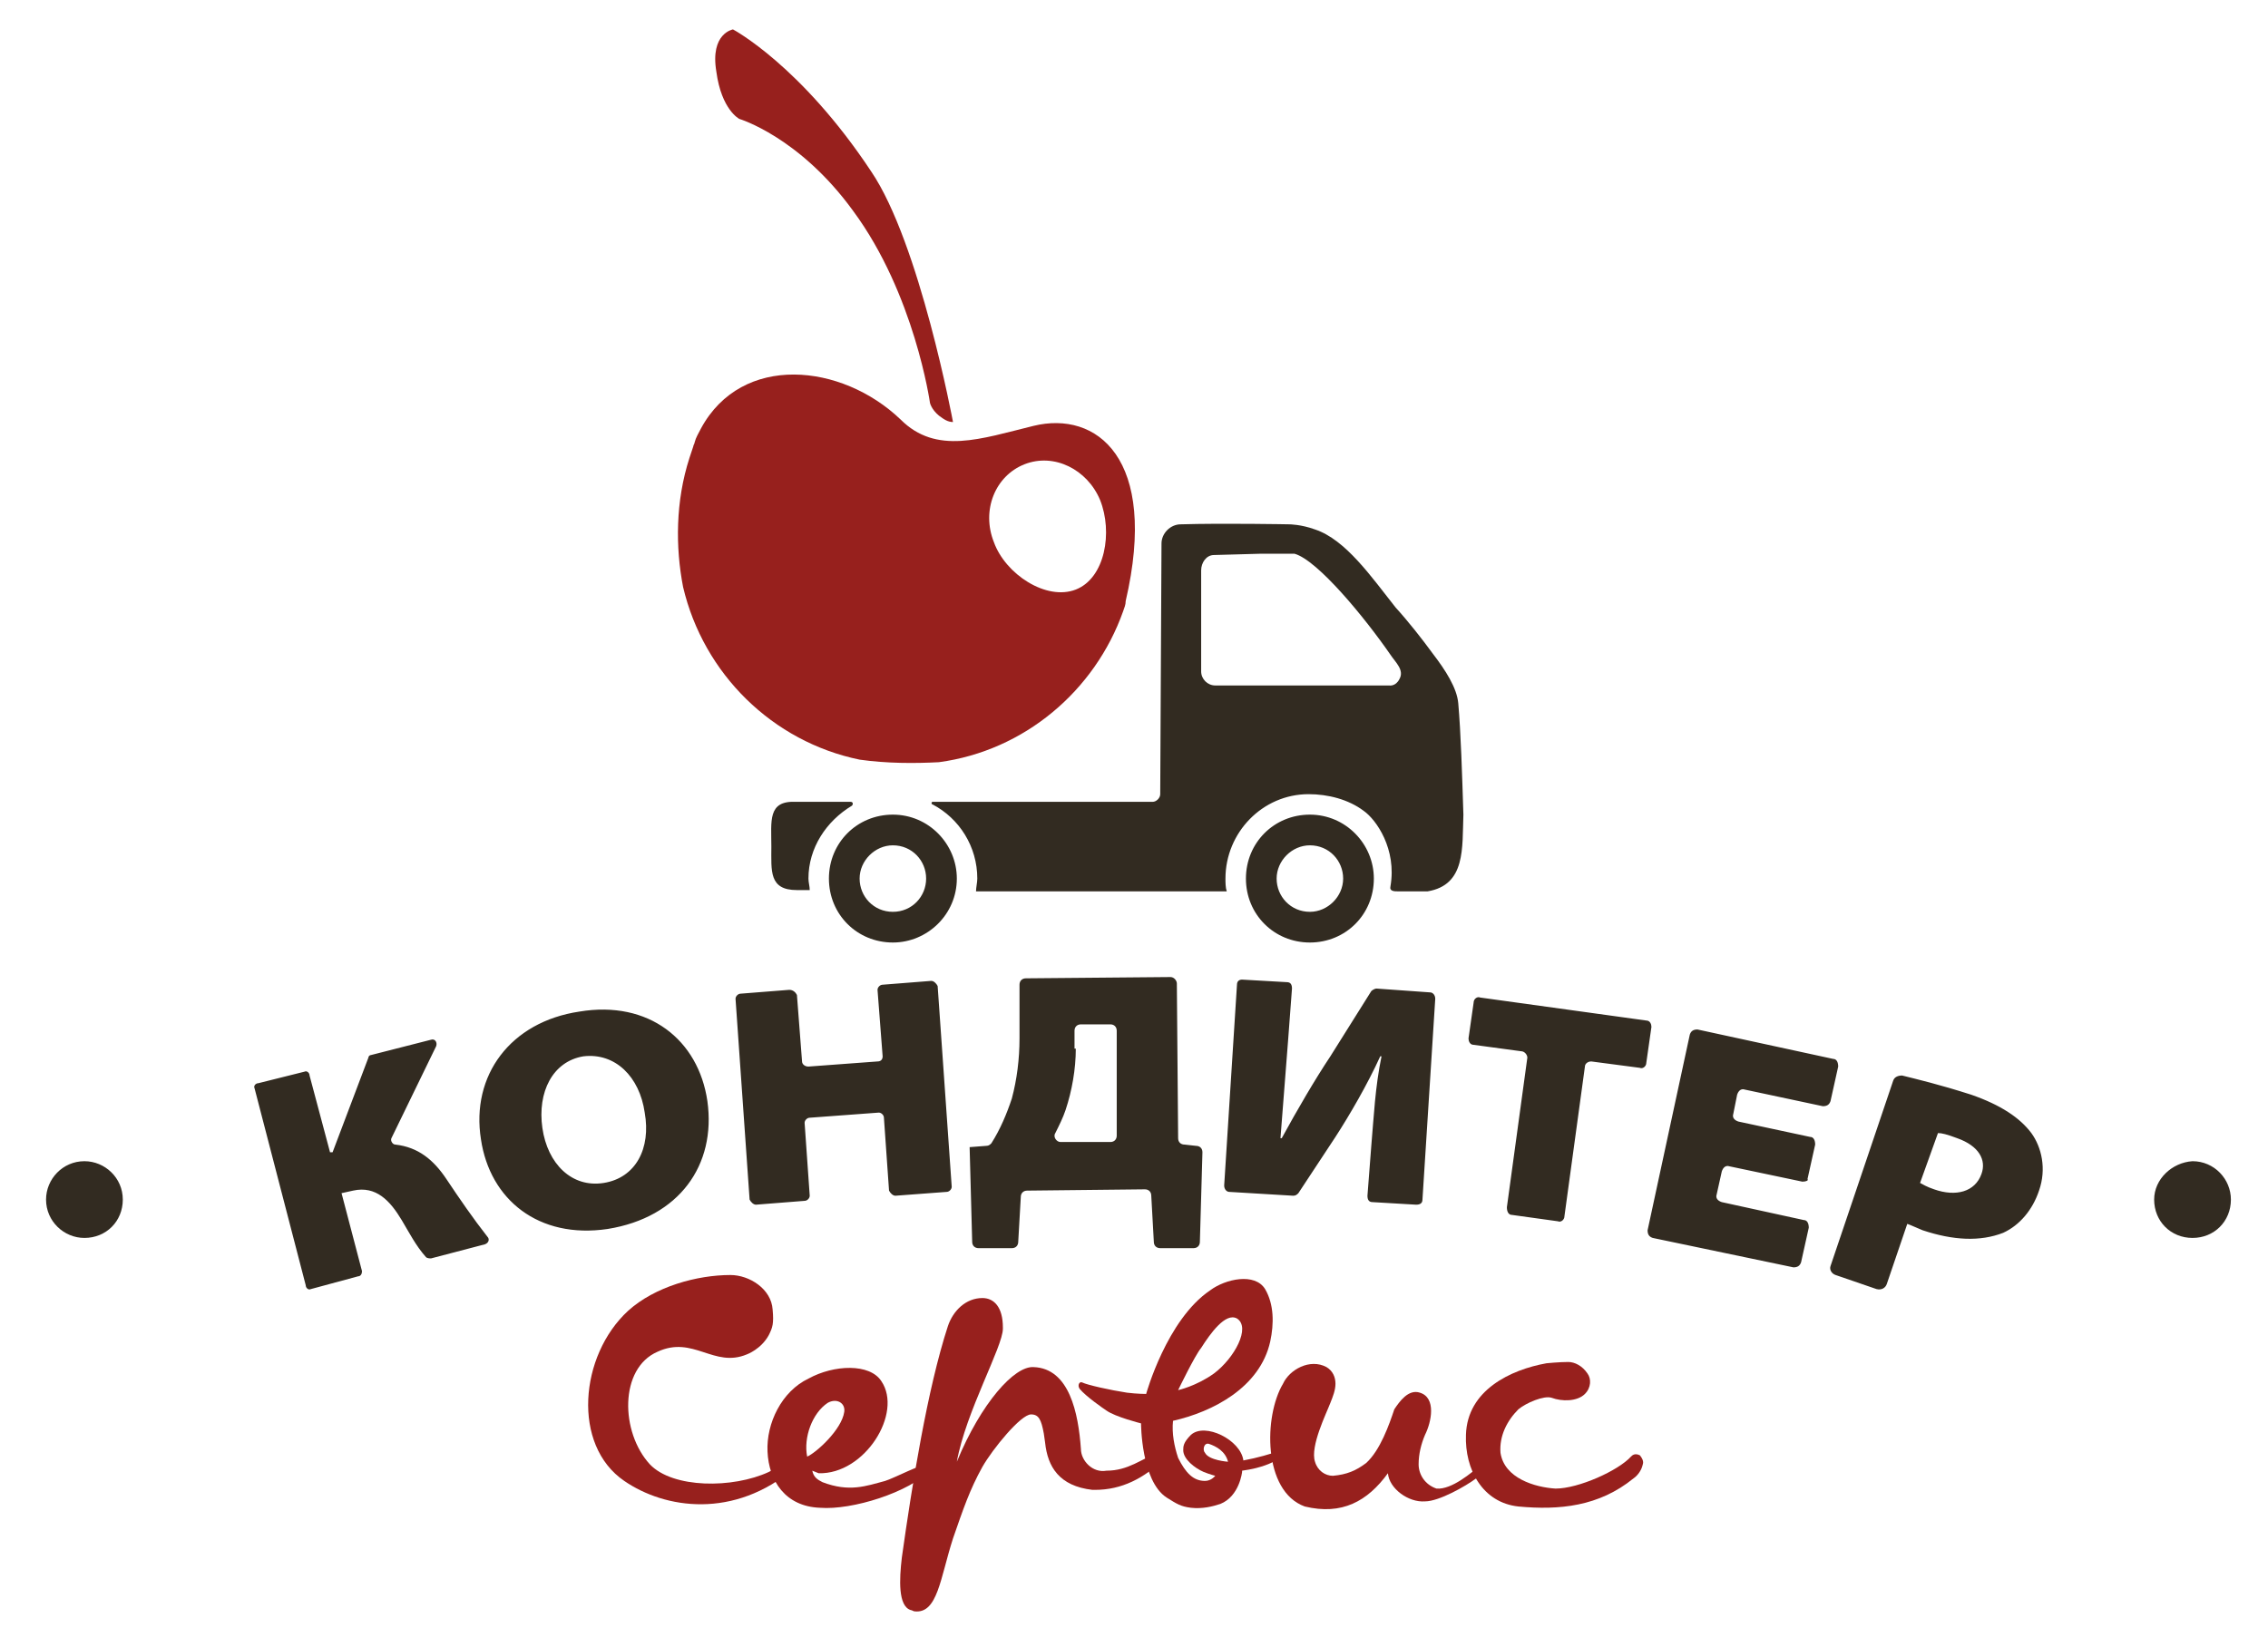
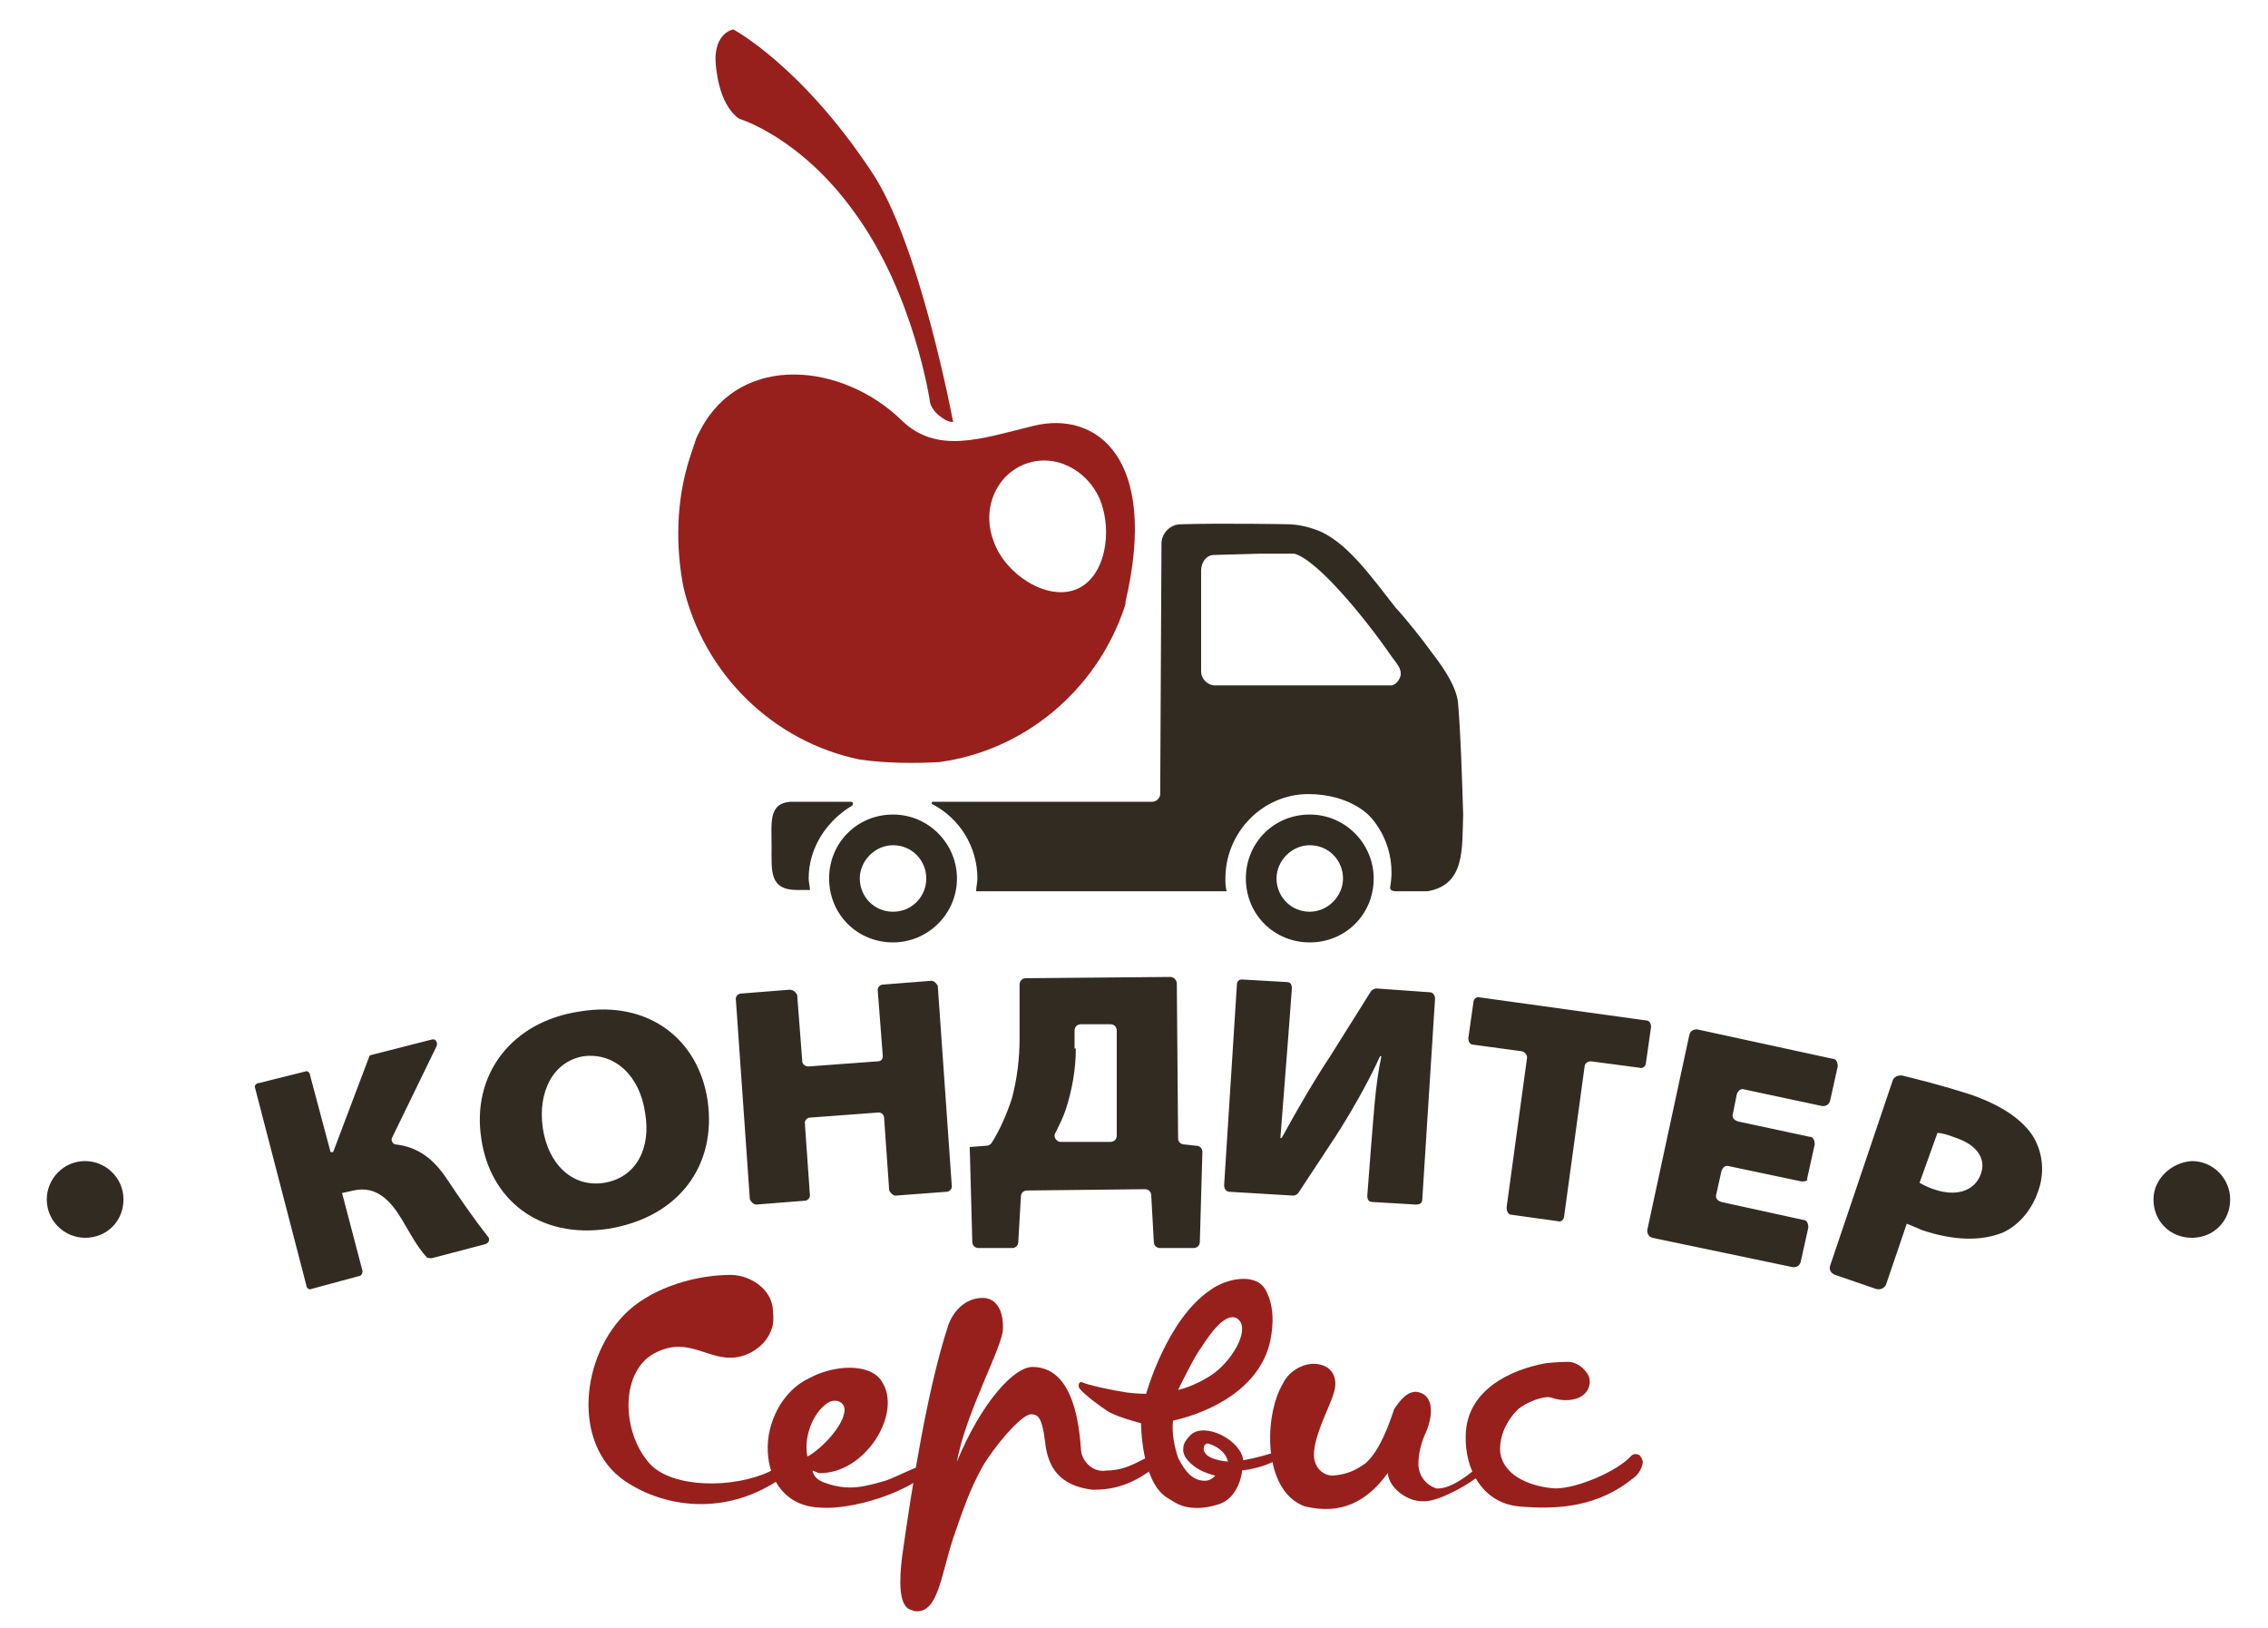
- <svg xmlns="http://www.w3.org/2000/svg" id="Layer_1" viewBox="0 0 177.3 127.3">
+ <svg xmlns="http://www.w3.org/2000/svg" id="Layer_1" viewBox="0 0 177.3 127.3" width="177" height="127">
  <style>.st5{fill:#97201d}.st6{fill:#322b21}</style>
  <path d="M69.8 63.7c-2.8 0-5 2.2-5 5s2.2 5 5 5c2.7 0 5-2.2 5-5 0-2.7-2.2-5-5-5zm32.6 0c-2.8 0-5 2.2-5 5s2.2 5 5 5 5-2.2 5-5c0-2.7-2.2-5-5-5zm0 2.4c-1.4 0-2.6 1.2-2.6 2.6 0 1.4 1.1 2.6 2.6 2.6 1.4 0 2.6-1.2 2.6-2.6 0-1.4-1.1-2.6-2.6-2.6zM66.6 63c.1-.1.1-.3-.1-.3h-4.3c-2.2-.1-1.9 1.5-1.9 3.5 0 1.9-.2 3.4 2 3.4h1c0-.3-.1-.6-.1-.9 0-2.4 1.4-4.5 3.4-5.7zm45 6.7h-2.3c-.3 0-.7 0-.6-.4.5-2.9-1.1-5.2-2.1-5.9-1.2-.9-2.8-1.3-4.3-1.3-3.6 0-6.5 3-6.5 6.6 0 .3 0 .7.1 1H76.3c0-.3.1-.7.1-1 0-2.5-1.4-4.7-3.5-5.8-.1 0-.1-.2 0-.2h17.2c.3 0 .6-.3.6-.6l.1-19.6c0-.8.7-1.5 1.5-1.5 3.3-.1 8.5 0 8.5 0s.9 0 2 .4c2.4.8 4.4 3.7 6.3 6.1 1 1.1 2.1 2.5 2.9 3.6 1 1.3 1.9 2.7 2 3.9.2 2.3.3 5.5.4 8.7-.1 2.6.2 5.5-2.8 6zm-2.9-18.5c.4.6 1.1 1.2.7 1.9-.3.6-.8.5-.8.5H95c-.6 0-1.1-.5-1.1-1.1v-7.9c0-.6.4-1.2 1-1.2l3.6-.1h2.7c1.8.5 5.5 5 7.5 7.9zM69.8 66.1c-1.4 0-2.6 1.2-2.6 2.6 0 1.4 1.1 2.6 2.6 2.6s2.6-1.2 2.6-2.6c0-1.4-1.1-2.6-2.6-2.6z" fill-rule="evenodd" clip-rule="evenodd" fill="#322b21" />
  <path class="st5" d="M58.4 105.9c-2.6 1.1-4.2-1.5-7-.2-3 1.3-2.9 6.3-.6 8.8 1.8 1.9 6.5 1.9 9.3.6.8-.4 1.5-1 2.4-.9 0 .3-.2.5-.4.6-4.7 4-10.1 3.2-13.3 1-4.1-2.8-3.5-9.8.3-13.3 2.1-1.9 5.4-2.8 8-2.8 1.5 0 3.2 1.1 3.3 2.7.1 1.1 0 1.4-.3 2-.6 1.1-1.7 1.5-1.7 1.5z" />
  <path class="st5" d="M63.1 113.9c.7-.3 2.7-2.1 2.9-3.5.1-.7-.6-1.1-1.3-.7-1.2.8-1.9 2.7-1.6 4.2zm.4 1.1c.1.5.4.7.8.9 2.1.8 3.4.3 4.9-.1.9-.3 2.7-1.3 3.4-1.3.3-.1.1.2.2.4-1.7 1.8-6.2 3.2-8.7 3-2.7-.1-4-2.1-4.1-4.4-.1-2.2 1.1-4.7 3.2-5.7 2-1.1 4.8-1.2 5.7.2 1.7 2.5-1.3 7.3-4.9 7.2l-.5-.2z" />
  <path class="st5" d="M84.5 113.3c0 .9.9 1.9 2 1.7 1.7 0 2.7-.9 4.2-1.5.9-.4 1.1 0 .3.6-1.6 1.5-3.3 2.4-5.4 2.4h-.2c-2.6-.3-3.5-1.8-3.7-3.7l-.1-.7c-.2-1.1-.4-1.5-1-1.5-.8 0-3 2.7-3.8 4.1-1 1.8-1.5 3.3-2.3 5.6-1 3.1-1.2 5.9-3 5.7-.1 0-.2-.1-.3-.1-1-.3-.9-2.4-.7-4.1.8-5.7 2-13.2 3.6-18.1.4-1.2 1.4-2.2 2.7-2.2.9 0 1.6.7 1.6 2.3v.1c0 1.4-2.9 6.5-3.6 10.4 1.9-4.6 4.5-7.5 6-7.4 2.8.1 3.5 3.6 3.7 6.4z" />
  <path class="st5" d="M96 114.3c-.2-.8-.9-1.2-1.5-1.4-.4-.1-.5.5-.3.7.3.6 1.8.7 1.8.7zm-3.9-5.6s1.4-.3 2.8-1.3c1.6-1.2 2.9-3.6 1.8-4.3-.9-.5-2.1 1.2-2.8 2.3-.5.6-1.8 3.3-1.8 3.3zm-7.5-.6c.4.2 2.2.6 3.5.8.8.1 1.5.1 1.5.1s1.6-5.8 5-8.1c1.2-.9 3.5-1.4 4.3-.1.7 1.2.7 2.7.4 4.1-.8 3.6-4.5 5.5-7.6 6.2-.1 1 .1 2 .4 2.9.6 1.2 1.2 1.8 2.1 1.8.5 0 .8-.4.8-.4s-.4-.1-.9-.3c-.7-.3-1.6-1-1.6-1.7 0-.3 0-.6.6-1.2 1.1-1 3.9.4 4.1 2 1.1-.2 2.1-.5 3-.8.2-.1.1.1.1.2-.3.7-1.7 1.2-3.2 1.4v.1s-.2 1.9-1.7 2.5c-.6.2-1.4.4-2.3.3-.8-.1-1.1-.3-1.9-.8-2-1.3-2-5.8-2-5.8s-2-.5-2.7-1c-.3-.2-1.6-1.1-2.1-1.7-.2-.3 0-.6.2-.5z" />
  <path class="st5" d="M111.4 112.2c-.3.7-.5 1.5-.5 2.3 0 .8.5 1.6 1.4 1.9 1.2.1 2.8-1.3 3.4-1.8 1.1-.4.1.7-.3 1-.8.6-2.9 1.8-4 1.8-1.3.1-2.8-1-2.9-2.2-1.6 2.2-3.6 3.3-6.5 2.6-3.3-1.2-3.2-7.1-1.7-9.6.5-1.1 2.1-2 3.4-1.3.5.3.7.8.7 1.3s-.2 1-.4 1.5c-.3.8-1.6 3.4-1.2 4.6.2.7.8 1.1 1.4 1.1 1.1-.1 1.8-.4 2.6-1 1.1-1 1.8-3 2.2-4.2.4-.6 1.1-1.6 2-1.3 1.3.4.9 2.3.4 3.3z" />
  <path class="st5" d="M128.4 114.6c-.1.4-.4.8-.7 1-2.7 2.2-5.8 2.5-9 2.2-2.8-.3-4.2-2.9-4.1-5.6.1-3.5 3.5-5.1 6.3-5.6 0 0 1-.1 1.7-.1.5 0 1.1.3 1.5.9.3.4.3 1.1-.2 1.6-.6.6-1.8.6-2.6.3-.6-.2-2 .4-2.6.9-.9.9-1.5 2.1-1.4 3.4.3 2 2.7 2.7 4.3 2.8 1.8 0 4.9-1.4 5.9-2.5.1-.1.3-.3.7-.1.4.5.2.7.2.8z" />
  <path class="st6" d="M23.8 83.8c.2-.1.4.1.4.3l1.6 6h.2l2.8-7.4c0-.1.1-.2.2-.2l4.7-1.2c.3-.1.5.2.4.5L30.6 89c-.1.2.1.5.3.5 1.8.2 3 1.2 4 2.7 1 1.5 2.1 3.1 3.2 4.5.2.2.1.5-.2.6l-4.2 1.1c-.1 0-.3 0-.4-.1-.8-.9-1.3-1.9-1.9-2.9-.9-1.5-2-2.7-3.8-2.3l-.9.2 1.6 6.1c0 .2-.1.4-.3.4l-3.7 1c-.2.1-.4-.1-.4-.3l-4-15.4c-.1-.2.1-.4.3-.4l3.6-.9zM42.4 88.2c.4 2.8 2.3 4.7 4.8 4.3 2.5-.4 3.7-2.7 3.2-5.5-.4-2.8-2.3-4.7-4.8-4.4-2.4.4-3.6 2.8-3.2 5.6zm12.9-2.1c.7 5-2.2 9.1-7.8 10-5.4.8-9.2-2.3-9.9-7-.8-5 2.3-9.2 7.7-10 5.4-.9 9.3 2.2 10 7zM62.3 77.8l.4 5.2c0 .2.2.4.5.4l5.4-.4c.3 0 .4-.2.4-.4l-.4-5.2c0-.2.2-.4.4-.4l3.8-.3c.2 0 .4.2.5.4l1.1 15.7c0 .2-.2.4-.4.4l-4 .3c-.2 0-.4-.2-.5-.4l-.4-5.7c0-.2-.2-.4-.4-.4l-5.4.4c-.2 0-.4.2-.4.4l.4 5.7c0 .2-.2.4-.4.4l-3.8.3c-.2 0-.4-.2-.5-.4l-1.1-15.7c0-.2.2-.4.4-.4l3.8-.3c.3 0 .5.2.6.4zM84.1 82c0 1.6-.3 3.3-.8 4.8-.2.6-.5 1.2-.8 1.8-.2.3.1.7.4.7h3.9c.3 0 .5-.2.5-.5v-8.2c0-.3-.2-.5-.5-.5h-2.3c-.3 0-.5.2-.5.5V82zm7.9-5.1l.1 12.1c0 .3.2.5.5.5l.9.1c.3 0 .5.2.5.5l-.2 7c0 .3-.2.5-.5.5h-2.6c-.3 0-.5-.2-.5-.5l-.2-3.6c0-.3-.2-.5-.5-.5l-9.2.1c-.3 0-.5.2-.5.5l-.2 3.5c0 .3-.2.5-.5.5h-2.6c-.3 0-.5-.2-.5-.5l-.2-7.4 1.3-.1c.2 0 .3-.1.4-.2.7-1.1 1.2-2.3 1.6-3.5.4-1.5.6-3.1.6-4.7V77c0-.3.2-.5.5-.5l11.3-.1c.3 0 .5.3.5.5zM100.6 76.8c.3 0 .4.2.4.5l-.3 4c-.2 2.5-.4 5.2-.6 7.7h.1c1.2-2.2 2.6-4.6 3.8-6.4l3.2-5.1c.1-.1.3-.2.4-.2l4.2.3c.2 0 .4.2.4.5l-1 15.7c0 .3-.2.4-.5.4l-3.4-.2c-.3 0-.4-.2-.4-.5l.3-3.9c.2-2.3.3-4.6.8-7h-.1c-1 2.2-2.4 4.6-3.5 6.3l-2.9 4.4c-.1.1-.2.2-.4.2l-5-.3c-.2 0-.4-.2-.4-.5l1-15.7c0-.3.2-.4.4-.4l3.5.2zM118.9 82.2l-3.7-.5c-.3 0-.4-.3-.4-.5l.4-2.8c0-.3.3-.5.5-.4l13 1.8c.3 0 .4.3.4.5l-.4 2.8c0 .3-.3.5-.5.4l-3.8-.5c-.3 0-.5.2-.5.4l-1.6 11.7c0 .3-.3.5-.5.4l-3.6-.5c-.3 0-.4-.3-.4-.6l1.6-11.7c0-.2-.2-.5-.5-.5zM140.9 92.4l-5.7-1.2c-.3-.1-.5.1-.6.4l-.4 1.8c-.1.3.1.5.4.6l6.4 1.4c.3 0 .4.3.4.6l-.6 2.7c-.1.3-.3.4-.6.4l-11-2.3c-.3-.1-.4-.3-.4-.6l3.3-15.3c.1-.3.3-.4.6-.4l10.6 2.3c.3 0 .4.3.4.6l-.6 2.7c-.1.3-.3.4-.6.4l-6.1-1.3c-.3-.1-.5.1-.6.4l-.3 1.5c-.1.3.1.5.4.6l5.6 1.2c.3 0 .4.3.4.6l-.6 2.7c.1.1-.1.2-.4.2zM150.1 92.5c.2.1.5.3 1.1.5 1.7.6 3.2.2 3.7-1.2.4-1.1-.2-2.2-1.9-2.8-.8-.3-1.2-.4-1.5-.4l-1.4 3.9zm-2.1-8c.1-.3.4-.4.7-.4 1.2.3 2.9.7 5.4 1.5 2.3.8 3.8 1.8 4.7 3 .8 1.1 1.2 2.8.6 4.5-.5 1.5-1.5 2.7-2.8 3.3-1.8.7-3.9.6-6.3-.2-.5-.2-.9-.4-1.2-.5l-1.6 4.7c-.1.3-.4.5-.8.4l-3.2-1.1c-.3-.1-.5-.4-.4-.7l4.9-14.5z" />
  <path class="st5" d="M57.3 2.3s-1.8.3-1.3 3.3c.4 3 1.8 3.7 1.8 3.7s4.7 1.4 8.9 7.2c4.8 6.5 6 15 6 15s.1.5.7 1c.4.3.7.5 1.1.5 0 0-2.6-14-6.4-19.6C62.6 5.1 57.3 2.3 57.3 2.3z" />
  <path class="st5" d="M84.1 46.1c-2.3.9-5.5-1.2-6.4-3.7-1-2.5.1-5.2 2.4-6.1 2.3-.9 4.9.4 5.9 2.8 1 2.5.4 6.1-1.9 7zm-3.3-12.8c-4.1 1-7.6 2.3-10.4-.5-4.6-4.4-12.4-5.2-15.6.7-.2.4-.4.7-.5 1.1 0 .1-.1.2-.1.3l-.3.9c-1.1 3.4-1.1 7-.5 10.1 1.6 6.8 7 12.1 13.8 13.5 2.1.3 4.3.3 6.2.2 6.7-.9 12.2-5.6 14.4-11.8.1-.3.2-.5.2-.8 2.6-11.2-2.3-14.9-7.2-13.7z" />
  <path class="st6" d="M9.6 93.8c0 1.7-1.3 3-3 3-1.6 0-3-1.3-3-3 0-1.6 1.3-3 3-3 1.6 0 3 1.3 3 3zM168.4 93.8c0 1.7 1.3 3 3 3s3-1.3 3-3c0-1.6-1.3-3-3-3-1.6.1-3 1.4-3 3z" />
</svg>
